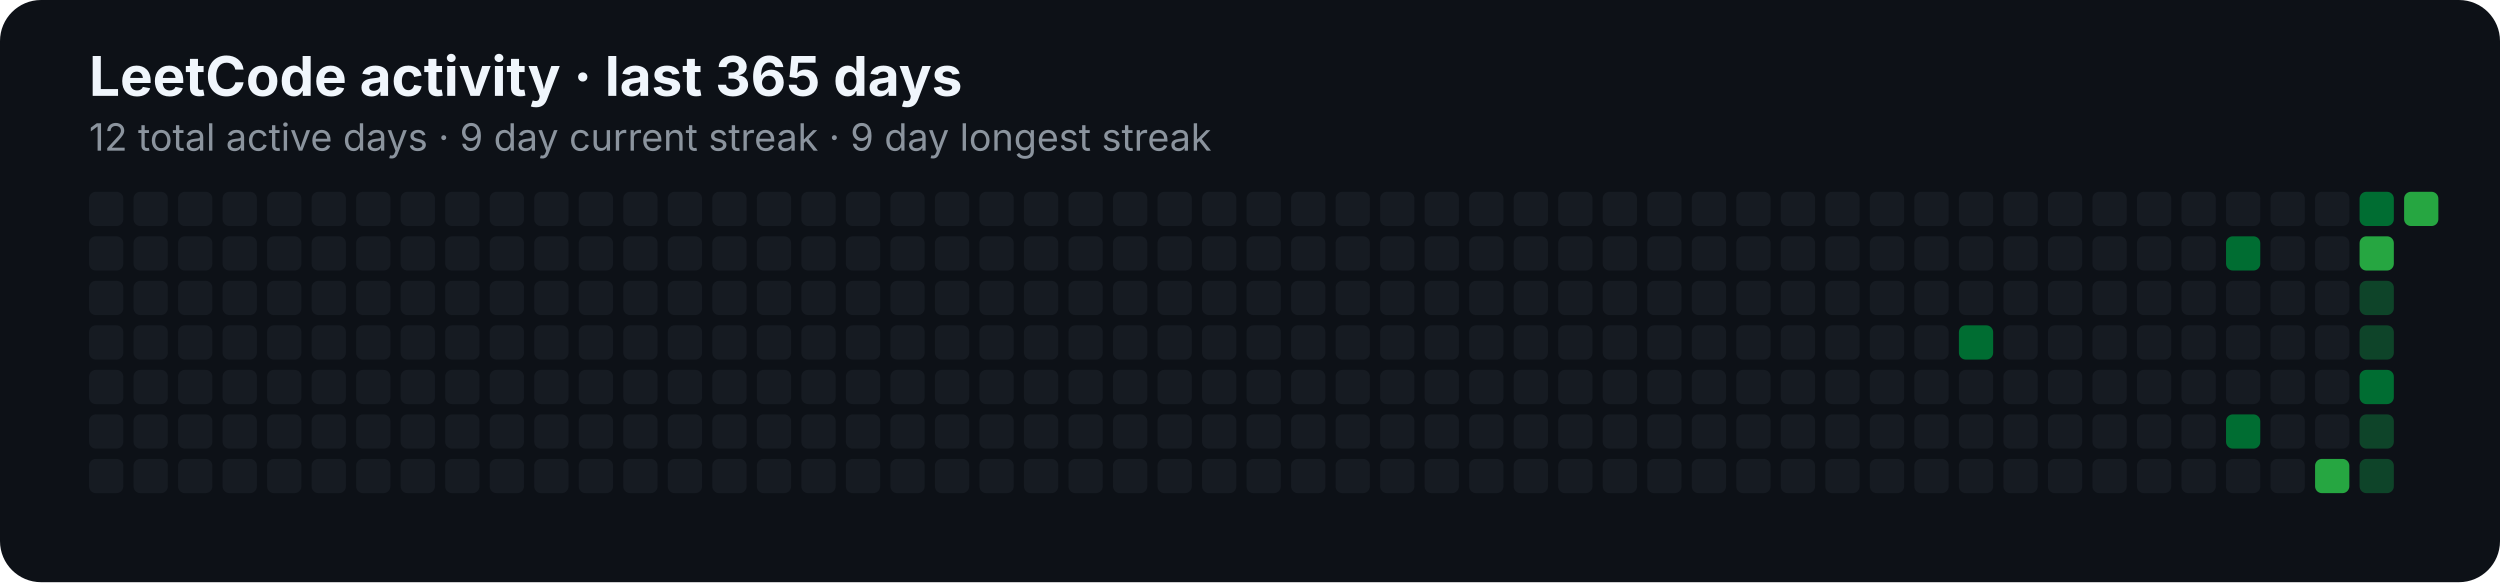
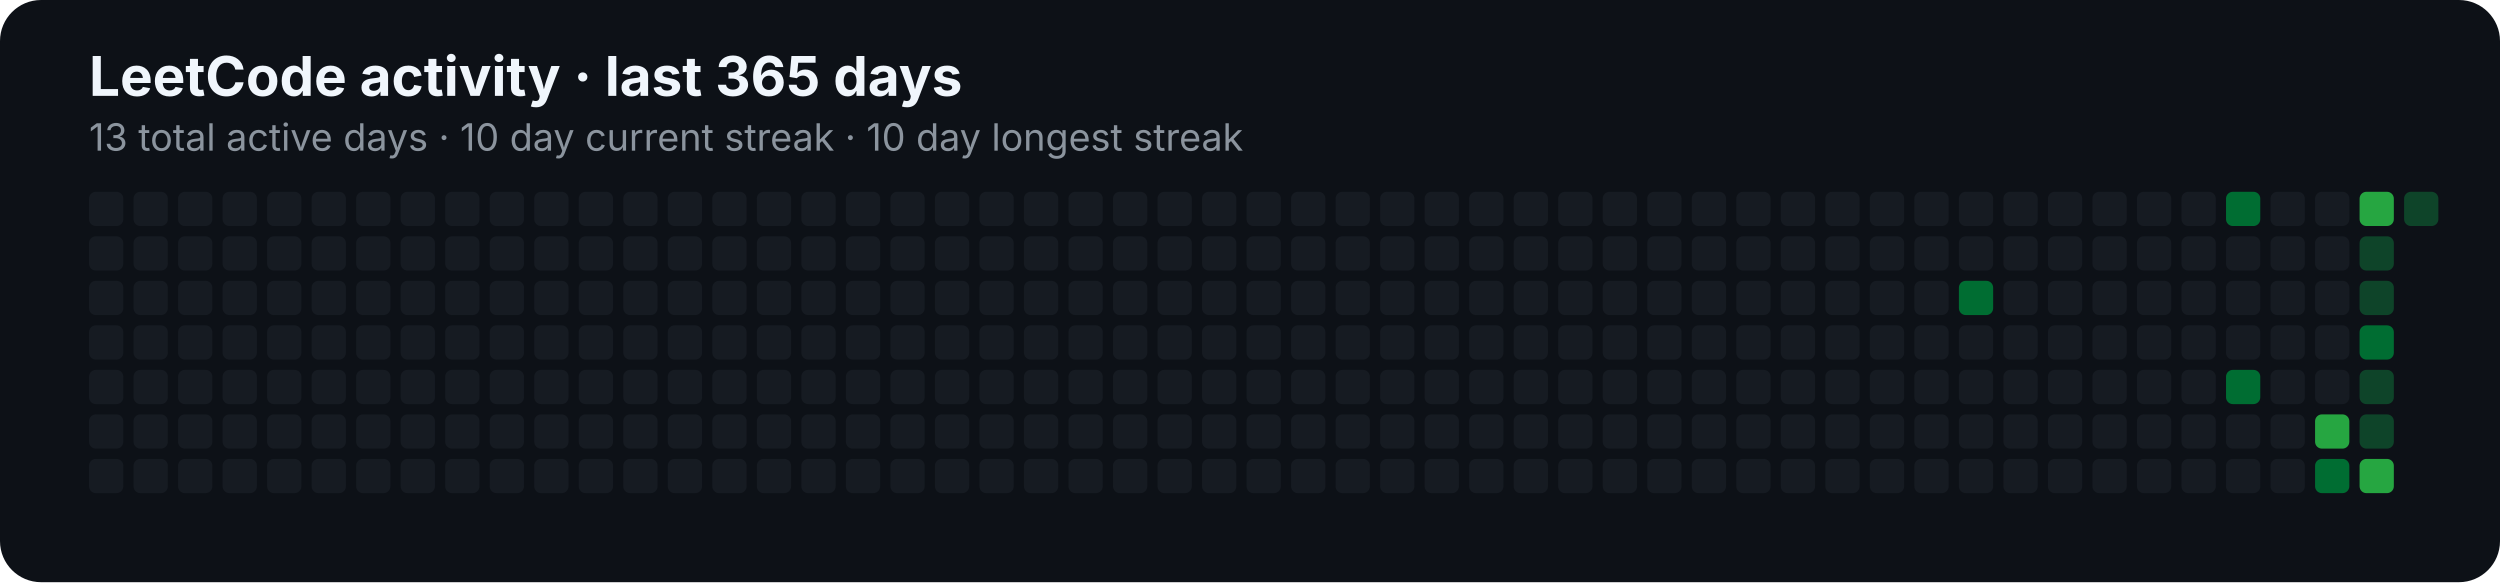
<svg xmlns="http://www.w3.org/2000/svg" width="730" height="170" role="img" aria-label="LeetCode activity over the last 365 days">
  <rect width="100%" height="100%" rx="12" fill="#0d1117" />
  <style>text{font-family:-apple-system,BlinkMacSystemFont,Segoe UI,sans-serif;fill:#8b949e}.h{font-size:16px;font-weight:650;fill:#f0f6fc}.s{font-size:11px}</style>
  <text x="26" y="28" class="h">LeetCode activity · last 365 days</text>
-   <text x="26" y="44" class="s">12 total active days · 9 day current streak · 9 day longest streak</text>
+   <text x="26" y="44" class="s">13 total active days · 10 day current streak · 10 day longest streak</text>
  <rect x="26" y="56" width="10" height="10" rx="2" fill="#161b22" />
  <rect x="26" y="69" width="10" height="10" rx="2" fill="#161b22" />
  <rect x="26" y="82" width="10" height="10" rx="2" fill="#161b22" />
  <rect x="26" y="95" width="10" height="10" rx="2" fill="#161b22" />
  <rect x="26" y="108" width="10" height="10" rx="2" fill="#161b22" />
  <rect x="26" y="121" width="10" height="10" rx="2" fill="#161b22" />
  <rect x="26" y="134" width="10" height="10" rx="2" fill="#161b22" />
  <rect x="39" y="56" width="10" height="10" rx="2" fill="#161b22" />
  <rect x="39" y="69" width="10" height="10" rx="2" fill="#161b22" />
  <rect x="39" y="82" width="10" height="10" rx="2" fill="#161b22" />
  <rect x="39" y="95" width="10" height="10" rx="2" fill="#161b22" />
  <rect x="39" y="108" width="10" height="10" rx="2" fill="#161b22" />
  <rect x="39" y="121" width="10" height="10" rx="2" fill="#161b22" />
  <rect x="39" y="134" width="10" height="10" rx="2" fill="#161b22" />
  <rect x="52" y="56" width="10" height="10" rx="2" fill="#161b22" />
  <rect x="52" y="69" width="10" height="10" rx="2" fill="#161b22" />
  <rect x="52" y="82" width="10" height="10" rx="2" fill="#161b22" />
  <rect x="52" y="95" width="10" height="10" rx="2" fill="#161b22" />
  <rect x="52" y="108" width="10" height="10" rx="2" fill="#161b22" />
  <rect x="52" y="121" width="10" height="10" rx="2" fill="#161b22" />
  <rect x="52" y="134" width="10" height="10" rx="2" fill="#161b22" />
  <rect x="65" y="56" width="10" height="10" rx="2" fill="#161b22" />
  <rect x="65" y="69" width="10" height="10" rx="2" fill="#161b22" />
  <rect x="65" y="82" width="10" height="10" rx="2" fill="#161b22" />
  <rect x="65" y="95" width="10" height="10" rx="2" fill="#161b22" />
  <rect x="65" y="108" width="10" height="10" rx="2" fill="#161b22" />
  <rect x="65" y="121" width="10" height="10" rx="2" fill="#161b22" />
  <rect x="65" y="134" width="10" height="10" rx="2" fill="#161b22" />
  <rect x="78" y="56" width="10" height="10" rx="2" fill="#161b22" />
  <rect x="78" y="69" width="10" height="10" rx="2" fill="#161b22" />
  <rect x="78" y="82" width="10" height="10" rx="2" fill="#161b22" />
  <rect x="78" y="95" width="10" height="10" rx="2" fill="#161b22" />
  <rect x="78" y="108" width="10" height="10" rx="2" fill="#161b22" />
  <rect x="78" y="121" width="10" height="10" rx="2" fill="#161b22" />
  <rect x="78" y="134" width="10" height="10" rx="2" fill="#161b22" />
  <rect x="91" y="56" width="10" height="10" rx="2" fill="#161b22" />
  <rect x="91" y="69" width="10" height="10" rx="2" fill="#161b22" />
  <rect x="91" y="82" width="10" height="10" rx="2" fill="#161b22" />
  <rect x="91" y="95" width="10" height="10" rx="2" fill="#161b22" />
  <rect x="91" y="108" width="10" height="10" rx="2" fill="#161b22" />
  <rect x="91" y="121" width="10" height="10" rx="2" fill="#161b22" />
  <rect x="91" y="134" width="10" height="10" rx="2" fill="#161b22" />
  <rect x="104" y="56" width="10" height="10" rx="2" fill="#161b22" />
  <rect x="104" y="69" width="10" height="10" rx="2" fill="#161b22" />
  <rect x="104" y="82" width="10" height="10" rx="2" fill="#161b22" />
  <rect x="104" y="95" width="10" height="10" rx="2" fill="#161b22" />
  <rect x="104" y="108" width="10" height="10" rx="2" fill="#161b22" />
  <rect x="104" y="121" width="10" height="10" rx="2" fill="#161b22" />
  <rect x="104" y="134" width="10" height="10" rx="2" fill="#161b22" />
  <rect x="117" y="56" width="10" height="10" rx="2" fill="#161b22" />
  <rect x="117" y="69" width="10" height="10" rx="2" fill="#161b22" />
  <rect x="117" y="82" width="10" height="10" rx="2" fill="#161b22" />
  <rect x="117" y="95" width="10" height="10" rx="2" fill="#161b22" />
  <rect x="117" y="108" width="10" height="10" rx="2" fill="#161b22" />
  <rect x="117" y="121" width="10" height="10" rx="2" fill="#161b22" />
  <rect x="117" y="134" width="10" height="10" rx="2" fill="#161b22" />
  <rect x="130" y="56" width="10" height="10" rx="2" fill="#161b22" />
  <rect x="130" y="69" width="10" height="10" rx="2" fill="#161b22" />
  <rect x="130" y="82" width="10" height="10" rx="2" fill="#161b22" />
  <rect x="130" y="95" width="10" height="10" rx="2" fill="#161b22" />
  <rect x="130" y="108" width="10" height="10" rx="2" fill="#161b22" />
  <rect x="130" y="121" width="10" height="10" rx="2" fill="#161b22" />
  <rect x="130" y="134" width="10" height="10" rx="2" fill="#161b22" />
  <rect x="143" y="56" width="10" height="10" rx="2" fill="#161b22" />
  <rect x="143" y="69" width="10" height="10" rx="2" fill="#161b22" />
  <rect x="143" y="82" width="10" height="10" rx="2" fill="#161b22" />
  <rect x="143" y="95" width="10" height="10" rx="2" fill="#161b22" />
  <rect x="143" y="108" width="10" height="10" rx="2" fill="#161b22" />
  <rect x="143" y="121" width="10" height="10" rx="2" fill="#161b22" />
  <rect x="143" y="134" width="10" height="10" rx="2" fill="#161b22" />
  <rect x="156" y="56" width="10" height="10" rx="2" fill="#161b22" />
  <rect x="156" y="69" width="10" height="10" rx="2" fill="#161b22" />
  <rect x="156" y="82" width="10" height="10" rx="2" fill="#161b22" />
  <rect x="156" y="95" width="10" height="10" rx="2" fill="#161b22" />
  <rect x="156" y="108" width="10" height="10" rx="2" fill="#161b22" />
  <rect x="156" y="121" width="10" height="10" rx="2" fill="#161b22" />
  <rect x="156" y="134" width="10" height="10" rx="2" fill="#161b22" />
  <rect x="169" y="56" width="10" height="10" rx="2" fill="#161b22" />
  <rect x="169" y="69" width="10" height="10" rx="2" fill="#161b22" />
  <rect x="169" y="82" width="10" height="10" rx="2" fill="#161b22" />
  <rect x="169" y="95" width="10" height="10" rx="2" fill="#161b22" />
  <rect x="169" y="108" width="10" height="10" rx="2" fill="#161b22" />
  <rect x="169" y="121" width="10" height="10" rx="2" fill="#161b22" />
  <rect x="169" y="134" width="10" height="10" rx="2" fill="#161b22" />
  <rect x="182" y="56" width="10" height="10" rx="2" fill="#161b22" />
  <rect x="182" y="69" width="10" height="10" rx="2" fill="#161b22" />
  <rect x="182" y="82" width="10" height="10" rx="2" fill="#161b22" />
  <rect x="182" y="95" width="10" height="10" rx="2" fill="#161b22" />
  <rect x="182" y="108" width="10" height="10" rx="2" fill="#161b22" />
  <rect x="182" y="121" width="10" height="10" rx="2" fill="#161b22" />
  <rect x="182" y="134" width="10" height="10" rx="2" fill="#161b22" />
  <rect x="195" y="56" width="10" height="10" rx="2" fill="#161b22" />
  <rect x="195" y="69" width="10" height="10" rx="2" fill="#161b22" />
  <rect x="195" y="82" width="10" height="10" rx="2" fill="#161b22" />
  <rect x="195" y="95" width="10" height="10" rx="2" fill="#161b22" />
  <rect x="195" y="108" width="10" height="10" rx="2" fill="#161b22" />
  <rect x="195" y="121" width="10" height="10" rx="2" fill="#161b22" />
  <rect x="195" y="134" width="10" height="10" rx="2" fill="#161b22" />
  <rect x="208" y="56" width="10" height="10" rx="2" fill="#161b22" />
  <rect x="208" y="69" width="10" height="10" rx="2" fill="#161b22" />
  <rect x="208" y="82" width="10" height="10" rx="2" fill="#161b22" />
  <rect x="208" y="95" width="10" height="10" rx="2" fill="#161b22" />
  <rect x="208" y="108" width="10" height="10" rx="2" fill="#161b22" />
  <rect x="208" y="121" width="10" height="10" rx="2" fill="#161b22" />
  <rect x="208" y="134" width="10" height="10" rx="2" fill="#161b22" />
  <rect x="221" y="56" width="10" height="10" rx="2" fill="#161b22" />
  <rect x="221" y="69" width="10" height="10" rx="2" fill="#161b22" />
  <rect x="221" y="82" width="10" height="10" rx="2" fill="#161b22" />
  <rect x="221" y="95" width="10" height="10" rx="2" fill="#161b22" />
  <rect x="221" y="108" width="10" height="10" rx="2" fill="#161b22" />
  <rect x="221" y="121" width="10" height="10" rx="2" fill="#161b22" />
  <rect x="221" y="134" width="10" height="10" rx="2" fill="#161b22" />
  <rect x="234" y="56" width="10" height="10" rx="2" fill="#161b22" />
  <rect x="234" y="69" width="10" height="10" rx="2" fill="#161b22" />
  <rect x="234" y="82" width="10" height="10" rx="2" fill="#161b22" />
  <rect x="234" y="95" width="10" height="10" rx="2" fill="#161b22" />
  <rect x="234" y="108" width="10" height="10" rx="2" fill="#161b22" />
  <rect x="234" y="121" width="10" height="10" rx="2" fill="#161b22" />
  <rect x="234" y="134" width="10" height="10" rx="2" fill="#161b22" />
  <rect x="247" y="56" width="10" height="10" rx="2" fill="#161b22" />
  <rect x="247" y="69" width="10" height="10" rx="2" fill="#161b22" />
  <rect x="247" y="82" width="10" height="10" rx="2" fill="#161b22" />
  <rect x="247" y="95" width="10" height="10" rx="2" fill="#161b22" />
  <rect x="247" y="108" width="10" height="10" rx="2" fill="#161b22" />
  <rect x="247" y="121" width="10" height="10" rx="2" fill="#161b22" />
  <rect x="247" y="134" width="10" height="10" rx="2" fill="#161b22" />
  <rect x="260" y="56" width="10" height="10" rx="2" fill="#161b22" />
  <rect x="260" y="69" width="10" height="10" rx="2" fill="#161b22" />
  <rect x="260" y="82" width="10" height="10" rx="2" fill="#161b22" />
  <rect x="260" y="95" width="10" height="10" rx="2" fill="#161b22" />
  <rect x="260" y="108" width="10" height="10" rx="2" fill="#161b22" />
  <rect x="260" y="121" width="10" height="10" rx="2" fill="#161b22" />
  <rect x="260" y="134" width="10" height="10" rx="2" fill="#161b22" />
  <rect x="273" y="56" width="10" height="10" rx="2" fill="#161b22" />
  <rect x="273" y="69" width="10" height="10" rx="2" fill="#161b22" />
  <rect x="273" y="82" width="10" height="10" rx="2" fill="#161b22" />
  <rect x="273" y="95" width="10" height="10" rx="2" fill="#161b22" />
  <rect x="273" y="108" width="10" height="10" rx="2" fill="#161b22" />
  <rect x="273" y="121" width="10" height="10" rx="2" fill="#161b22" />
  <rect x="273" y="134" width="10" height="10" rx="2" fill="#161b22" />
  <rect x="286" y="56" width="10" height="10" rx="2" fill="#161b22" />
  <rect x="286" y="69" width="10" height="10" rx="2" fill="#161b22" />
  <rect x="286" y="82" width="10" height="10" rx="2" fill="#161b22" />
  <rect x="286" y="95" width="10" height="10" rx="2" fill="#161b22" />
  <rect x="286" y="108" width="10" height="10" rx="2" fill="#161b22" />
  <rect x="286" y="121" width="10" height="10" rx="2" fill="#161b22" />
  <rect x="286" y="134" width="10" height="10" rx="2" fill="#161b22" />
  <rect x="299" y="56" width="10" height="10" rx="2" fill="#161b22" />
  <rect x="299" y="69" width="10" height="10" rx="2" fill="#161b22" />
  <rect x="299" y="82" width="10" height="10" rx="2" fill="#161b22" />
  <rect x="299" y="95" width="10" height="10" rx="2" fill="#161b22" />
  <rect x="299" y="108" width="10" height="10" rx="2" fill="#161b22" />
  <rect x="299" y="121" width="10" height="10" rx="2" fill="#161b22" />
  <rect x="299" y="134" width="10" height="10" rx="2" fill="#161b22" />
  <rect x="312" y="56" width="10" height="10" rx="2" fill="#161b22" />
  <rect x="312" y="69" width="10" height="10" rx="2" fill="#161b22" />
  <rect x="312" y="82" width="10" height="10" rx="2" fill="#161b22" />
  <rect x="312" y="95" width="10" height="10" rx="2" fill="#161b22" />
  <rect x="312" y="108" width="10" height="10" rx="2" fill="#161b22" />
  <rect x="312" y="121" width="10" height="10" rx="2" fill="#161b22" />
  <rect x="312" y="134" width="10" height="10" rx="2" fill="#161b22" />
  <rect x="325" y="56" width="10" height="10" rx="2" fill="#161b22" />
  <rect x="325" y="69" width="10" height="10" rx="2" fill="#161b22" />
  <rect x="325" y="82" width="10" height="10" rx="2" fill="#161b22" />
  <rect x="325" y="95" width="10" height="10" rx="2" fill="#161b22" />
  <rect x="325" y="108" width="10" height="10" rx="2" fill="#161b22" />
  <rect x="325" y="121" width="10" height="10" rx="2" fill="#161b22" />
  <rect x="325" y="134" width="10" height="10" rx="2" fill="#161b22" />
  <rect x="338" y="56" width="10" height="10" rx="2" fill="#161b22" />
  <rect x="338" y="69" width="10" height="10" rx="2" fill="#161b22" />
  <rect x="338" y="82" width="10" height="10" rx="2" fill="#161b22" />
  <rect x="338" y="95" width="10" height="10" rx="2" fill="#161b22" />
  <rect x="338" y="108" width="10" height="10" rx="2" fill="#161b22" />
  <rect x="338" y="121" width="10" height="10" rx="2" fill="#161b22" />
  <rect x="338" y="134" width="10" height="10" rx="2" fill="#161b22" />
  <rect x="351" y="56" width="10" height="10" rx="2" fill="#161b22" />
  <rect x="351" y="69" width="10" height="10" rx="2" fill="#161b22" />
  <rect x="351" y="82" width="10" height="10" rx="2" fill="#161b22" />
  <rect x="351" y="95" width="10" height="10" rx="2" fill="#161b22" />
  <rect x="351" y="108" width="10" height="10" rx="2" fill="#161b22" />
  <rect x="351" y="121" width="10" height="10" rx="2" fill="#161b22" />
  <rect x="351" y="134" width="10" height="10" rx="2" fill="#161b22" />
  <rect x="364" y="56" width="10" height="10" rx="2" fill="#161b22" />
  <rect x="364" y="69" width="10" height="10" rx="2" fill="#161b22" />
  <rect x="364" y="82" width="10" height="10" rx="2" fill="#161b22" />
  <rect x="364" y="95" width="10" height="10" rx="2" fill="#161b22" />
  <rect x="364" y="108" width="10" height="10" rx="2" fill="#161b22" />
  <rect x="364" y="121" width="10" height="10" rx="2" fill="#161b22" />
  <rect x="364" y="134" width="10" height="10" rx="2" fill="#161b22" />
  <rect x="377" y="56" width="10" height="10" rx="2" fill="#161b22" />
  <rect x="377" y="69" width="10" height="10" rx="2" fill="#161b22" />
  <rect x="377" y="82" width="10" height="10" rx="2" fill="#161b22" />
  <rect x="377" y="95" width="10" height="10" rx="2" fill="#161b22" />
  <rect x="377" y="108" width="10" height="10" rx="2" fill="#161b22" />
  <rect x="377" y="121" width="10" height="10" rx="2" fill="#161b22" />
  <rect x="377" y="134" width="10" height="10" rx="2" fill="#161b22" />
  <rect x="390" y="56" width="10" height="10" rx="2" fill="#161b22" />
  <rect x="390" y="69" width="10" height="10" rx="2" fill="#161b22" />
  <rect x="390" y="82" width="10" height="10" rx="2" fill="#161b22" />
  <rect x="390" y="95" width="10" height="10" rx="2" fill="#161b22" />
  <rect x="390" y="108" width="10" height="10" rx="2" fill="#161b22" />
  <rect x="390" y="121" width="10" height="10" rx="2" fill="#161b22" />
  <rect x="390" y="134" width="10" height="10" rx="2" fill="#161b22" />
  <rect x="403" y="56" width="10" height="10" rx="2" fill="#161b22" />
  <rect x="403" y="69" width="10" height="10" rx="2" fill="#161b22" />
  <rect x="403" y="82" width="10" height="10" rx="2" fill="#161b22" />
  <rect x="403" y="95" width="10" height="10" rx="2" fill="#161b22" />
  <rect x="403" y="108" width="10" height="10" rx="2" fill="#161b22" />
  <rect x="403" y="121" width="10" height="10" rx="2" fill="#161b22" />
  <rect x="403" y="134" width="10" height="10" rx="2" fill="#161b22" />
  <rect x="416" y="56" width="10" height="10" rx="2" fill="#161b22" />
  <rect x="416" y="69" width="10" height="10" rx="2" fill="#161b22" />
  <rect x="416" y="82" width="10" height="10" rx="2" fill="#161b22" />
  <rect x="416" y="95" width="10" height="10" rx="2" fill="#161b22" />
  <rect x="416" y="108" width="10" height="10" rx="2" fill="#161b22" />
  <rect x="416" y="121" width="10" height="10" rx="2" fill="#161b22" />
  <rect x="416" y="134" width="10" height="10" rx="2" fill="#161b22" />
  <rect x="429" y="56" width="10" height="10" rx="2" fill="#161b22" />
  <rect x="429" y="69" width="10" height="10" rx="2" fill="#161b22" />
  <rect x="429" y="82" width="10" height="10" rx="2" fill="#161b22" />
  <rect x="429" y="95" width="10" height="10" rx="2" fill="#161b22" />
  <rect x="429" y="108" width="10" height="10" rx="2" fill="#161b22" />
  <rect x="429" y="121" width="10" height="10" rx="2" fill="#161b22" />
  <rect x="429" y="134" width="10" height="10" rx="2" fill="#161b22" />
  <rect x="442" y="56" width="10" height="10" rx="2" fill="#161b22" />
  <rect x="442" y="69" width="10" height="10" rx="2" fill="#161b22" />
  <rect x="442" y="82" width="10" height="10" rx="2" fill="#161b22" />
  <rect x="442" y="95" width="10" height="10" rx="2" fill="#161b22" />
  <rect x="442" y="108" width="10" height="10" rx="2" fill="#161b22" />
  <rect x="442" y="121" width="10" height="10" rx="2" fill="#161b22" />
  <rect x="442" y="134" width="10" height="10" rx="2" fill="#161b22" />
  <rect x="455" y="56" width="10" height="10" rx="2" fill="#161b22" />
  <rect x="455" y="69" width="10" height="10" rx="2" fill="#161b22" />
  <rect x="455" y="82" width="10" height="10" rx="2" fill="#161b22" />
  <rect x="455" y="95" width="10" height="10" rx="2" fill="#161b22" />
  <rect x="455" y="108" width="10" height="10" rx="2" fill="#161b22" />
  <rect x="455" y="121" width="10" height="10" rx="2" fill="#161b22" />
  <rect x="455" y="134" width="10" height="10" rx="2" fill="#161b22" />
  <rect x="468" y="56" width="10" height="10" rx="2" fill="#161b22" />
  <rect x="468" y="69" width="10" height="10" rx="2" fill="#161b22" />
  <rect x="468" y="82" width="10" height="10" rx="2" fill="#161b22" />
  <rect x="468" y="95" width="10" height="10" rx="2" fill="#161b22" />
  <rect x="468" y="108" width="10" height="10" rx="2" fill="#161b22" />
  <rect x="468" y="121" width="10" height="10" rx="2" fill="#161b22" />
  <rect x="468" y="134" width="10" height="10" rx="2" fill="#161b22" />
  <rect x="481" y="56" width="10" height="10" rx="2" fill="#161b22" />
  <rect x="481" y="69" width="10" height="10" rx="2" fill="#161b22" />
  <rect x="481" y="82" width="10" height="10" rx="2" fill="#161b22" />
  <rect x="481" y="95" width="10" height="10" rx="2" fill="#161b22" />
  <rect x="481" y="108" width="10" height="10" rx="2" fill="#161b22" />
  <rect x="481" y="121" width="10" height="10" rx="2" fill="#161b22" />
  <rect x="481" y="134" width="10" height="10" rx="2" fill="#161b22" />
  <rect x="494" y="56" width="10" height="10" rx="2" fill="#161b22" />
  <rect x="494" y="69" width="10" height="10" rx="2" fill="#161b22" />
  <rect x="494" y="82" width="10" height="10" rx="2" fill="#161b22" />
  <rect x="494" y="95" width="10" height="10" rx="2" fill="#161b22" />
  <rect x="494" y="108" width="10" height="10" rx="2" fill="#161b22" />
  <rect x="494" y="121" width="10" height="10" rx="2" fill="#161b22" />
  <rect x="494" y="134" width="10" height="10" rx="2" fill="#161b22" />
  <rect x="507" y="56" width="10" height="10" rx="2" fill="#161b22" />
  <rect x="507" y="69" width="10" height="10" rx="2" fill="#161b22" />
  <rect x="507" y="82" width="10" height="10" rx="2" fill="#161b22" />
  <rect x="507" y="95" width="10" height="10" rx="2" fill="#161b22" />
  <rect x="507" y="108" width="10" height="10" rx="2" fill="#161b22" />
  <rect x="507" y="121" width="10" height="10" rx="2" fill="#161b22" />
  <rect x="507" y="134" width="10" height="10" rx="2" fill="#161b22" />
  <rect x="520" y="56" width="10" height="10" rx="2" fill="#161b22" />
  <rect x="520" y="69" width="10" height="10" rx="2" fill="#161b22" />
  <rect x="520" y="82" width="10" height="10" rx="2" fill="#161b22" />
  <rect x="520" y="95" width="10" height="10" rx="2" fill="#161b22" />
  <rect x="520" y="108" width="10" height="10" rx="2" fill="#161b22" />
  <rect x="520" y="121" width="10" height="10" rx="2" fill="#161b22" />
  <rect x="520" y="134" width="10" height="10" rx="2" fill="#161b22" />
  <rect x="533" y="56" width="10" height="10" rx="2" fill="#161b22" />
  <rect x="533" y="69" width="10" height="10" rx="2" fill="#161b22" />
  <rect x="533" y="82" width="10" height="10" rx="2" fill="#161b22" />
  <rect x="533" y="95" width="10" height="10" rx="2" fill="#161b22" />
  <rect x="533" y="108" width="10" height="10" rx="2" fill="#161b22" />
  <rect x="533" y="121" width="10" height="10" rx="2" fill="#161b22" />
  <rect x="533" y="134" width="10" height="10" rx="2" fill="#161b22" />
  <rect x="546" y="56" width="10" height="10" rx="2" fill="#161b22" />
  <rect x="546" y="69" width="10" height="10" rx="2" fill="#161b22" />
  <rect x="546" y="82" width="10" height="10" rx="2" fill="#161b22" />
  <rect x="546" y="95" width="10" height="10" rx="2" fill="#161b22" />
  <rect x="546" y="108" width="10" height="10" rx="2" fill="#161b22" />
  <rect x="546" y="121" width="10" height="10" rx="2" fill="#161b22" />
  <rect x="546" y="134" width="10" height="10" rx="2" fill="#161b22" />
  <rect x="559" y="56" width="10" height="10" rx="2" fill="#161b22" />
  <rect x="559" y="69" width="10" height="10" rx="2" fill="#161b22" />
  <rect x="559" y="82" width="10" height="10" rx="2" fill="#161b22" />
  <rect x="559" y="95" width="10" height="10" rx="2" fill="#161b22" />
  <rect x="559" y="108" width="10" height="10" rx="2" fill="#161b22" />
  <rect x="559" y="121" width="10" height="10" rx="2" fill="#161b22" />
  <rect x="559" y="134" width="10" height="10" rx="2" fill="#161b22" />
  <rect x="572" y="56" width="10" height="10" rx="2" fill="#161b22" />
  <rect x="572" y="69" width="10" height="10" rx="2" fill="#161b22" />
-   <rect x="572" y="82" width="10" height="10" rx="2" fill="#161b22" />
-   <rect x="572" y="95" width="10" height="10" rx="2" fill="#006d32" />
+   <rect x="572" y="82" width="10" height="10" rx="2" fill="#006d32" />
+   <rect x="572" y="95" width="10" height="10" rx="2" fill="#161b22" />
  <rect x="572" y="108" width="10" height="10" rx="2" fill="#161b22" />
  <rect x="572" y="121" width="10" height="10" rx="2" fill="#161b22" />
  <rect x="572" y="134" width="10" height="10" rx="2" fill="#161b22" />
  <rect x="585" y="56" width="10" height="10" rx="2" fill="#161b22" />
  <rect x="585" y="69" width="10" height="10" rx="2" fill="#161b22" />
  <rect x="585" y="82" width="10" height="10" rx="2" fill="#161b22" />
  <rect x="585" y="95" width="10" height="10" rx="2" fill="#161b22" />
  <rect x="585" y="108" width="10" height="10" rx="2" fill="#161b22" />
  <rect x="585" y="121" width="10" height="10" rx="2" fill="#161b22" />
  <rect x="585" y="134" width="10" height="10" rx="2" fill="#161b22" />
  <rect x="598" y="56" width="10" height="10" rx="2" fill="#161b22" />
  <rect x="598" y="69" width="10" height="10" rx="2" fill="#161b22" />
  <rect x="598" y="82" width="10" height="10" rx="2" fill="#161b22" />
  <rect x="598" y="95" width="10" height="10" rx="2" fill="#161b22" />
  <rect x="598" y="108" width="10" height="10" rx="2" fill="#161b22" />
  <rect x="598" y="121" width="10" height="10" rx="2" fill="#161b22" />
  <rect x="598" y="134" width="10" height="10" rx="2" fill="#161b22" />
  <rect x="611" y="56" width="10" height="10" rx="2" fill="#161b22" />
  <rect x="611" y="69" width="10" height="10" rx="2" fill="#161b22" />
  <rect x="611" y="82" width="10" height="10" rx="2" fill="#161b22" />
  <rect x="611" y="95" width="10" height="10" rx="2" fill="#161b22" />
  <rect x="611" y="108" width="10" height="10" rx="2" fill="#161b22" />
  <rect x="611" y="121" width="10" height="10" rx="2" fill="#161b22" />
  <rect x="611" y="134" width="10" height="10" rx="2" fill="#161b22" />
  <rect x="624" y="56" width="10" height="10" rx="2" fill="#161b22" />
  <rect x="624" y="69" width="10" height="10" rx="2" fill="#161b22" />
  <rect x="624" y="82" width="10" height="10" rx="2" fill="#161b22" />
  <rect x="624" y="95" width="10" height="10" rx="2" fill="#161b22" />
  <rect x="624" y="108" width="10" height="10" rx="2" fill="#161b22" />
  <rect x="624" y="121" width="10" height="10" rx="2" fill="#161b22" />
  <rect x="624" y="134" width="10" height="10" rx="2" fill="#161b22" />
  <rect x="637" y="56" width="10" height="10" rx="2" fill="#161b22" />
  <rect x="637" y="69" width="10" height="10" rx="2" fill="#161b22" />
  <rect x="637" y="82" width="10" height="10" rx="2" fill="#161b22" />
  <rect x="637" y="95" width="10" height="10" rx="2" fill="#161b22" />
  <rect x="637" y="108" width="10" height="10" rx="2" fill="#161b22" />
  <rect x="637" y="121" width="10" height="10" rx="2" fill="#161b22" />
  <rect x="637" y="134" width="10" height="10" rx="2" fill="#161b22" />
-   <rect x="650" y="56" width="10" height="10" rx="2" fill="#161b22" />
-   <rect x="650" y="69" width="10" height="10" rx="2" fill="#006d32" />
+   <rect x="650" y="56" width="10" height="10" rx="2" fill="#006d32" />
+   <rect x="650" y="69" width="10" height="10" rx="2" fill="#161b22" />
  <rect x="650" y="82" width="10" height="10" rx="2" fill="#161b22" />
  <rect x="650" y="95" width="10" height="10" rx="2" fill="#161b22" />
-   <rect x="650" y="108" width="10" height="10" rx="2" fill="#161b22" />
-   <rect x="650" y="121" width="10" height="10" rx="2" fill="#006d32" />
+   <rect x="650" y="108" width="10" height="10" rx="2" fill="#006d32" />
+   <rect x="650" y="121" width="10" height="10" rx="2" fill="#161b22" />
  <rect x="650" y="134" width="10" height="10" rx="2" fill="#161b22" />
  <rect x="663" y="56" width="10" height="10" rx="2" fill="#161b22" />
  <rect x="663" y="69" width="10" height="10" rx="2" fill="#161b22" />
  <rect x="663" y="82" width="10" height="10" rx="2" fill="#161b22" />
  <rect x="663" y="95" width="10" height="10" rx="2" fill="#161b22" />
  <rect x="663" y="108" width="10" height="10" rx="2" fill="#161b22" />
  <rect x="663" y="121" width="10" height="10" rx="2" fill="#161b22" />
  <rect x="663" y="134" width="10" height="10" rx="2" fill="#161b22" />
  <rect x="676" y="56" width="10" height="10" rx="2" fill="#161b22" />
  <rect x="676" y="69" width="10" height="10" rx="2" fill="#161b22" />
  <rect x="676" y="82" width="10" height="10" rx="2" fill="#161b22" />
  <rect x="676" y="95" width="10" height="10" rx="2" fill="#161b22" />
  <rect x="676" y="108" width="10" height="10" rx="2" fill="#161b22" />
-   <rect x="676" y="121" width="10" height="10" rx="2" fill="#161b22" />
-   <rect x="676" y="134" width="10" height="10" rx="2" fill="#26a641" />
-   <rect x="689" y="56" width="10" height="10" rx="2" fill="#006d32" />
-   <rect x="689" y="69" width="10" height="10" rx="2" fill="#26a641" />
+   <rect x="676" y="121" width="10" height="10" rx="2" fill="#26a641" />
+   <rect x="676" y="134" width="10" height="10" rx="2" fill="#006d32" />
+   <rect x="689" y="56" width="10" height="10" rx="2" fill="#26a641" />
+   <rect x="689" y="69" width="10" height="10" rx="2" fill="#0e4429" />
  <rect x="689" y="82" width="10" height="10" rx="2" fill="#0e4429" />
-   <rect x="689" y="95" width="10" height="10" rx="2" fill="#0e4429" />
-   <rect x="689" y="108" width="10" height="10" rx="2" fill="#006d32" />
+   <rect x="689" y="95" width="10" height="10" rx="2" fill="#006d32" />
+   <rect x="689" y="108" width="10" height="10" rx="2" fill="#0e4429" />
  <rect x="689" y="121" width="10" height="10" rx="2" fill="#0e4429" />
-   <rect x="689" y="134" width="10" height="10" rx="2" fill="#0e4429" />
-   <rect x="702" y="56" width="10" height="10" rx="2" fill="#26a641" />
+   <rect x="689" y="134" width="10" height="10" rx="2" fill="#26a641" />
+   <rect x="702" y="56" width="10" height="10" rx="2" fill="#0e4429" />
</svg>
